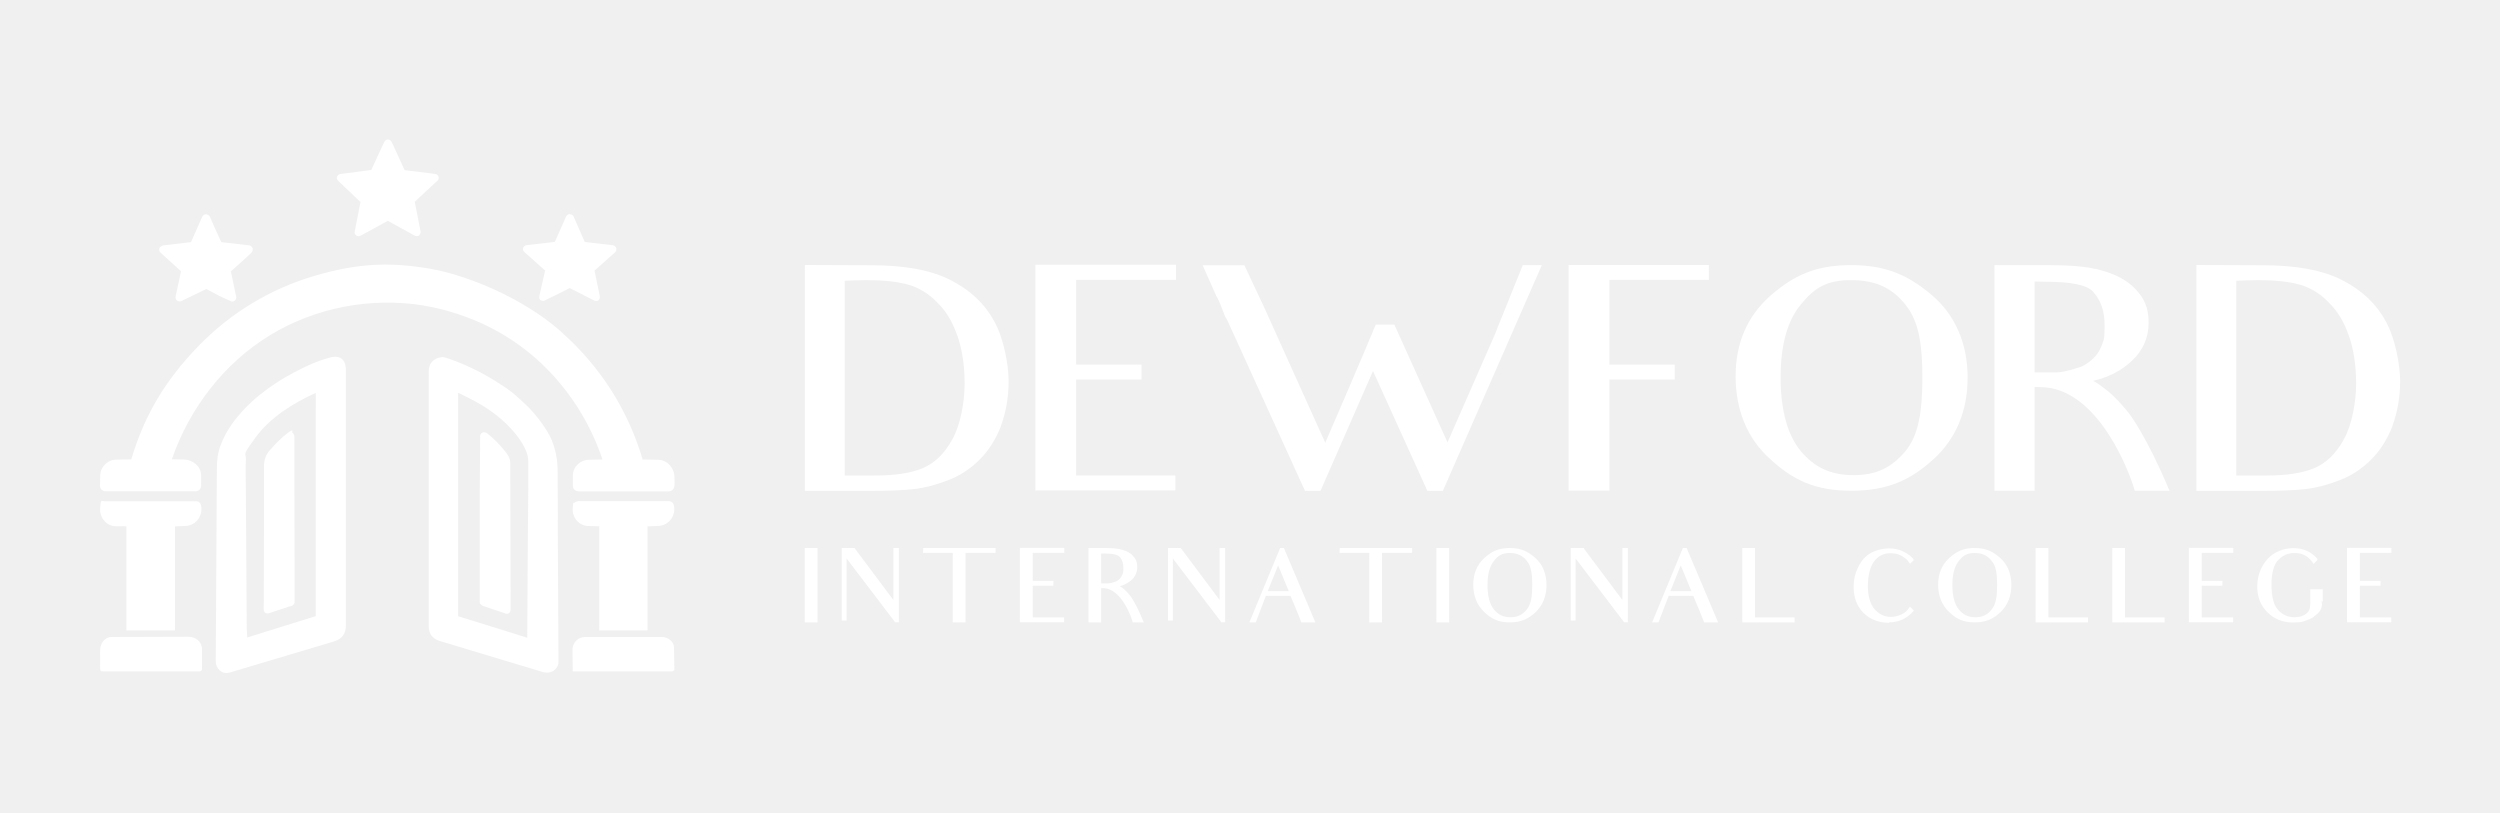
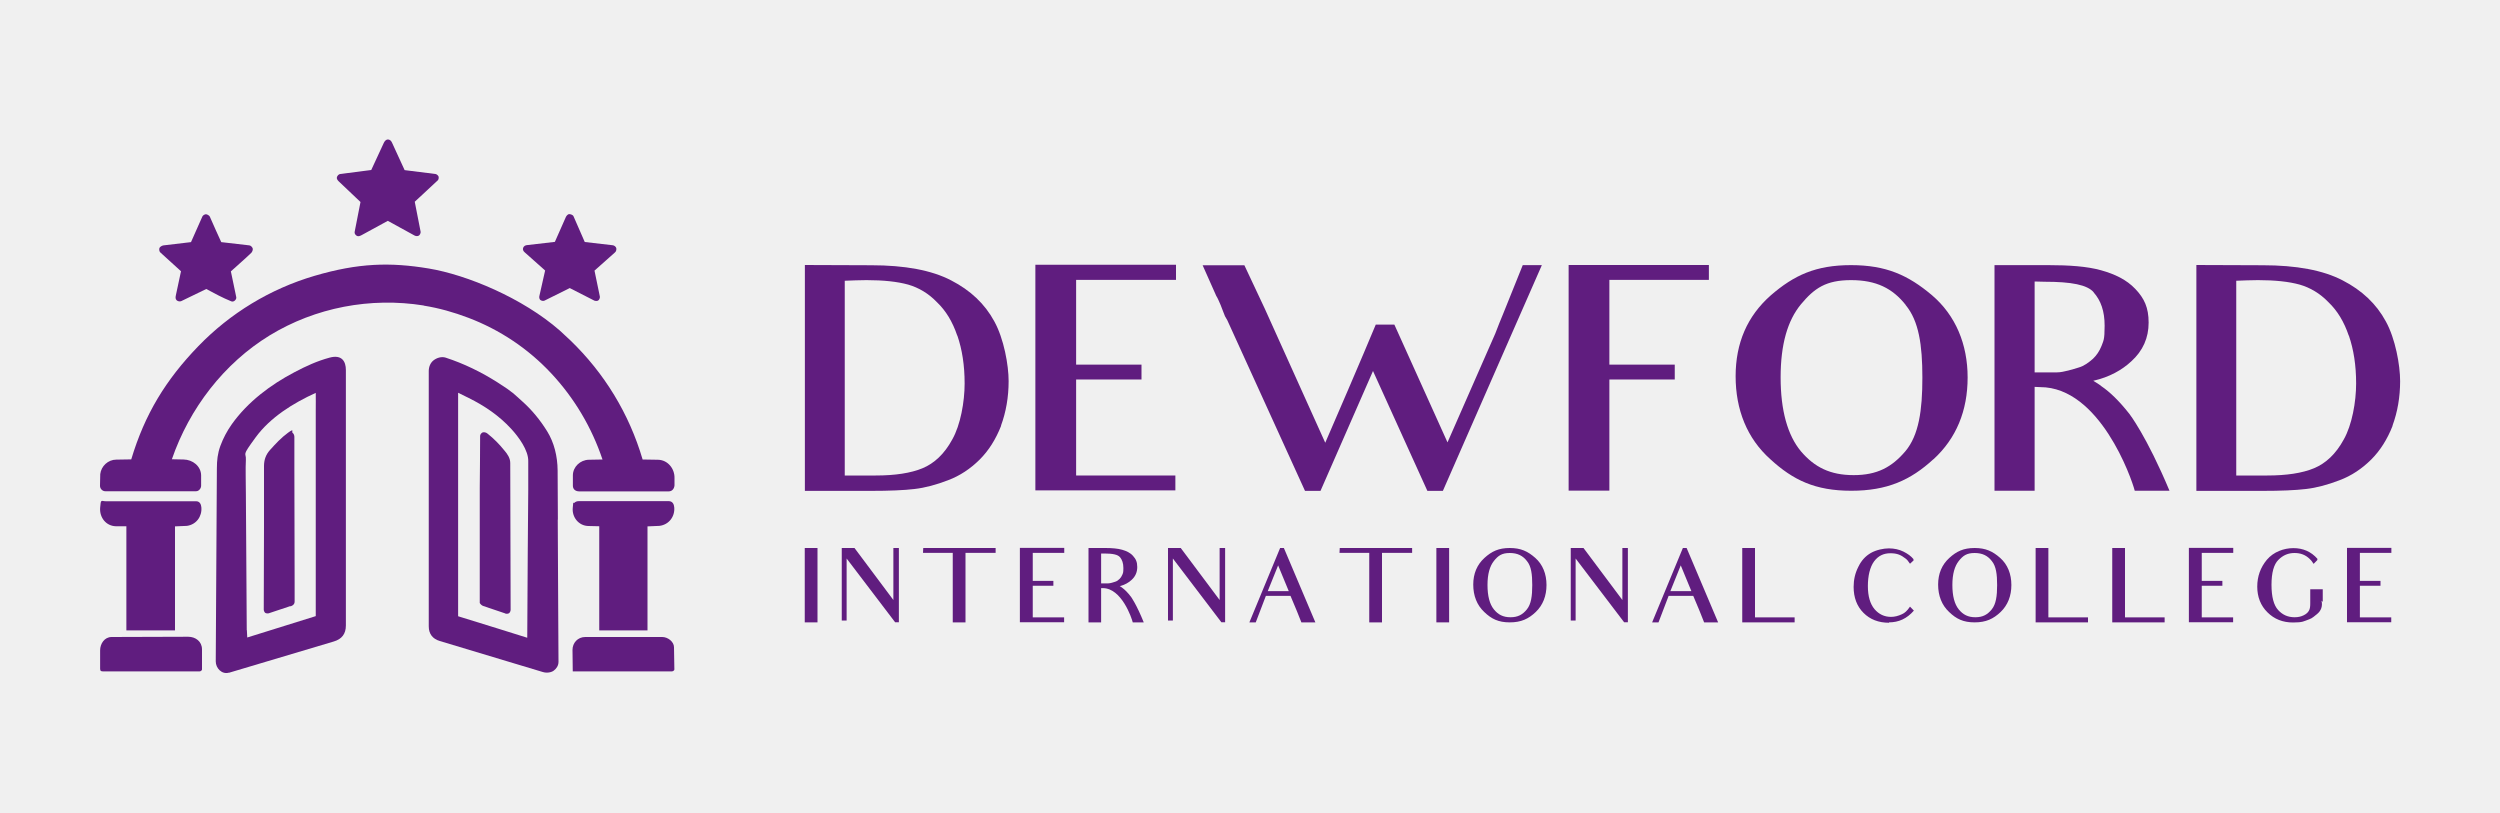
<svg xmlns="http://www.w3.org/2000/svg" id="Layer_1" version="1.1" viewBox="0 0 2000 650">
  <defs>
    <style>
      .st0 {
-         fill: #fff;
+         fill: #601d7f;
      }
    </style>
  </defs>
  <g>
    <path class="st0" d="M339,244.4c-42.5-6.8-86.6,1.5-123.4,24-36.4,22.3-64.1,58.3-78.1,99l9.4.2c7.2.1,13.9,5.3,14,12.7v8.3c0,2-1.7,4.4-4.1,4.4h-72.5c-2.5,0-4.4-2.2-4.3-4.5l.2-9.2c.7-6.4,6.3-11.6,12.8-11.6l12-.2c10.8-36.1,27.6-63.6,53.6-90.5,25.6-26.5,57.6-45.9,92.9-56.3s60.8-11,91.5-5.9,75.2,23.7,104.8,49.6l8.4,7.8c27.3,26.3,47.1,58.7,57.9,95.4l12.2.2c7.9.1,13.5,7.1,13.3,14.7v5.8c-.2,2.5-1.8,4.8-4.6,4.8h-71.7c-2.8,0-5-1.6-5-4.5v-8.3c0-6.8,5.9-12.4,12.8-12.5l10.9-.2c-8.6-25.6-22.5-49.1-41-68.9s-41.1-34.9-66.4-44.5c-11.6-4.4-23.2-7.7-35.6-9.7h0Z" />
    <path class="st0" d="M183.2,538.1c-5.7,1.7-10.7-3.6-10.6-9.1l.9-154.2c0-6.5.6-12.1,2.8-18.1s5.3-11.9,9.2-17.4c12.7-17.8,30.9-31.5,50.2-41.6,9.1-4.8,18-8.9,28-11.6s13,3.3,13,9.9v204.4c0,6.8-3.3,10.9-9.7,12.8l-83.8,25h0ZM197.5,504.2l.3,5.8,54.8-17.1v-164.5c.1,0,0-14.1,0-14.1-18.1,8.2-36.4,19.6-48.1,35.6s-7.4,11.4-7.8,18.1,0,17.8,0,27l.3,45.7.4,63.4h.1Z" />
    <path class="st0" d="M446.2,415.7l.4,78.2.2,35.6c0,3.1-1.8,5.5-3.8,7s-5.6,2.1-8.8,1.1l-82.4-24.8c-5.7-1.7-8.8-5.7-8.8-11.7v-204.2c0-3.6,1.4-6.7,3.8-8.6s6.2-3.3,9.7-2.2c14.7,4.8,28.4,11.5,41.5,19.8s13.2,9.4,19.5,14.9c8,7.1,14.6,15.2,20.2,24.2s8.3,20,8.4,31.4l.2,39.3h-.1ZM422.2,441.9l.4-50.2v-22.7c.2-8.7-7.6-19.4-13.8-26.1-9.6-10.4-21.1-18.2-33.8-24.5l-8.5-4.2v178.8l32.3,10,23,7.2.4-68.3h0Z" />
    <path class="st0" d="M518,421.2v83.1h-38.6v-83.3c-.1,0-8.8-.2-8.8-.2-7.7-.2-13.1-7.1-12.4-14.5s.2-3,1.2-4,2.3-1.4,3.8-1.4h71.7c3.1,0,4.3,2.4,4.5,5,.6,7.4-4.3,13.9-11.9,14.8l-9.5.4h0Z" />
    <path class="st0" d="M139.9,504.3h-38.8v-83.3h-8.4c-7.9-.2-13.1-7-12.6-14.6s1-5.4,4.4-5.4h72.4c3,0,4,2.6,4.2,4.9.6,7.3-4.1,13.8-11.6,14.8l-9.5.4v83.2h0Z" />
    <path class="st0" d="M310.2,176.7l-20.9,11.4c-1.2.6-2.6,1.3-3.8.6s-2-1.9-1.8-3.1l4.7-24-17.3-16.4c-1-.9-1.9-2.2-1.6-3.4s1.5-2.5,2.7-2.6l24.8-3.2,10-21.6c.6-1.4,1.7-2.6,2.9-2.8,1.8-.2,3,.9,3.7,2.5l10.1,22,24.7,3.1c.9.1,2.1,1.2,2.4,1.9s.2,2.4-.5,3.1l-18.5,17.2,4.7,24c.2,1-.7,2.6-1.3,3-1.1.7-2.4.6-3.6,0l-21.3-11.7h-.1Z" />
    <path class="st0" d="M185.1,241.1c-7.1-2.9-13.4-6.3-20.1-9.9l-20,9.7c-1.2.6-3.1,0-3.8-.8-1-1.1-.8-2.5-.5-3.9l4.1-19.2-16.6-15.1c-.9-.8-1-2.8-.6-3.6s1.8-1.8,3.2-2l22-2.6,9.1-20.5c.4-1,2.1-1.9,3-1.8s2.5,1,2.9,1.8l5.1,11.5,4.1,9,22.5,2.6c1.2.1,2.5,1.6,2.7,2.6s-.4,2.7-1.3,3.5l-4.5,4.2-11.7,10.5,4.3,20.6c.4,1.8-1.9,4.2-3.9,3.4Z" />
    <path class="st0" d="M455.9,230.4l-20.3,10.1c-.9.5-2.5.1-3.3-.5s-1.1-2.2-.8-3.2l4.6-20.4-16.3-14.5c-1.1-.9-1.8-2.2-1.3-3.6s1.8-2.1,3-2.2l22.4-2.6,8.8-19.9c.5-1.1,1.6-2.2,2.5-2.3s3.1.5,3.6,1.7l9,20.6,22.4,2.6c1.2.1,2.5,1.2,2.8,2.2s0,2.8-1.1,3.6l-16.3,14.5,4.3,20.8c.2,1.2-.7,2.8-1.5,3.2s-2.6.4-3.7-.4l-18.8-9.6h0Z" />
    <path class="st0" d="M159.7,537.1h-77.5c-.6,0-1.5-.2-1.7-.5s-.4-1.1-.4-1.6v-14.8c0-5.1,3.4-10.6,9.2-10.6l61.2-.2c6,0,11.1,3.8,11.1,10.1v16.1c0,.5-.9,1.5-1.8,1.5h-.1Z" />
    <path class="st0" d="M539.5,535.6c0,.7-1.1,1.5-1.9,1.5h-79.4l-.2-17.2c0-5.6,4.2-10.3,10.2-10.3h61.6c4.5,0,9.4,3.8,9.4,8.2l.3,17.9h0Z" />
    <path class="st0" d="M232.2,484.9l-17.1,5.7c-.8.3-2.3.1-2.9-.3s-1.2-1.7-1.2-2.6l.2-66.1v-49.1c.1-4.9,1.5-8.8,4.8-12.5,4.5-5,8.9-9.8,14.4-13.8,5.5-4,2.7-.6,3.6,0s1.5,2,1.5,3.3v25.8l.2,91v14.6c.1,2.3-1.2,3.5-3.3,4.2l-.2-.2Z" />
    <path class="st0" d="M404.1,490.7l-17.5-5.9c-.9-.3-2.2-1.3-2.8-2.4v-92c.1,0,.3-41.7.3-41.7,0-1.2,1.2-2.5,2.1-2.8s2.7,0,3.7.9c5.2,4.1,9.6,8.6,13.7,13.7,2.4,2.8,4.6,6,4.6,10l.3,117.3c0,1.1-.6,2.2-1.2,2.7s-2.2.7-3.2.3h0Z" />
  </g>
  <g>
    <g>
      <path class="st0" d="M765.9,268.5c3.8,11.1,5.8,23.7,5.8,38.3s-3.3,33.2-9.9,44.8c-6.3,11.6-14.4,19.1-23.8,23s-22,5.8-37.4,5.8h-24.8v-155.8c5.6-.2,11.6-.5,17.4-.5,13.6,0,24.8,1.2,33.4,3.6,8.3,2.4,16.2,7,23,14.1,7.1,6.8,12.4,15.5,16.2,26.7h0ZM800.8,340.5c4-10.9,6.1-22.8,6.1-35.6s-3.8-33.9-11.4-47.7c-7.6-14.1-19.2-25-34.6-32.9-15.7-8.2-37.2-12.1-63.9-12.1,0,0-8.6,0-53.1-.2v180.7h52.6c14.9,0,26.8-.5,35.1-1.5,8.6-1,17.4-3.4,26.8-7,9.6-3.6,17.9-9.2,25.3-16.5,7.3-7.3,12.9-16.2,17.2-27.1h0Z" />
      <path class="st0" d="M940.8,223.9v-12.1h-112.5v180.5h112v-11.9h-79.4v-76.8h52.3v-11.9h-52.3v-67.8h79.9Z" />
      <path class="st0" d="M1233.4,212.1h-15.2l-15.9,39.5c-1.8,4.1-3.8,9.4-6.1,15.3l-38.2,87-42.5-94.2h-14.9s-11.9,28.8-40.4,94.5l-48.3-107.1-16.4-34.9h-33.4l10.9,24.5c1.3,1.9,2.3,4.8,3.5,7.3,1.5,3.6,2.5,6.8,3.5,9l1.8,3.1,62.2,136.6h12.4l42-95.9,43.5,95.9h12.4l53.6-122.3,25.5-58.1v-.2Z" />
      <path class="st0" d="M1367.1,223.9v-11.9h-112.2v180.5h32.6v-88.9h52.3v-11.9h-52.3v-67.8h79.6Z" />
      <path class="st0" d="M1524.5,244c10.6,12.8,13.4,32,13.4,58.1s-2.8,46-13.6,58.9c-10.9,12.8-22.7,19.1-41.4,19.1s-31.3-6.3-42.2-19.1c-10.6-12.8-16.2-32.5-16.2-59.1s5.6-45.5,16.2-58.4c10.9-13.1,20.2-19.4,40.2-19.4s33.1,6.5,43.7,19.9h0ZM1546.8,367.4c18.2-16.7,27.3-38.8,27.3-65.4s-9.6-49.7-28.6-65.9c-19-16-36.6-24-64.7-24s-45.5,8-64.2,24.2c-18.7,16.5-28.1,38-28.1,64.7s9.1,49.7,27.8,66.4c18.2,16.7,35.9,25.2,64.7,25.2s47.5-8.5,65.7-25.2h0Z" />
      <path class="st0" d="M1674.9,233.9c5.8,6.5,8.8,15,8.8,26.7s-1,11.9-2.5,16.2c-1.8,4.4-4,7.5-6.8,10.2-3.3,2.9-7.1,5.8-11.4,7-2.5.7-5.3,1.7-8.3,2.4s-6.1,1.5-9.1,1.5h-17.9v-72.7l8.1.2c21.2,0,34.1,2.4,39.2,8.5h0ZM1674.7,304.6c12.9-2.9,23-8.7,30.3-15.5,9.4-8.5,13.9-18.9,13.9-31s-3.5-19.4-10.6-26.9-16.4-11.9-27.5-15-25.3-4.1-42.5-4.1h-42.7v180.5h32.1v-83.1l4.5.2c47.5,0,73,72.7,75.6,82.9h27.8c-18.4-43.9-32.1-61.5-32.1-61.5-8.6-10.9-15.9-17.7-22.2-22-2.3-1.9-4.5-3.1-6.6-4.4h0Z" />
      <path class="st0" d="M1879.1,268.5c3.8,11.1,5.8,23.7,5.8,38.3s-3.3,33.2-9.9,44.8c-6.3,11.6-14.4,19.1-23.8,23s-22,5.8-37.4,5.8h-24.8v-155.8c5.6-.2,11.6-.5,17.4-.5,13.6,0,24.8,1.2,33.4,3.6,8.3,2.4,16.2,7,23,14.1,7.1,6.8,12.4,15.5,16.2,26.7h.1ZM1914,340.5c4-10.9,6.1-22.8,6.1-35.6s-3.8-33.9-11.4-47.7c-7.6-14.1-19.2-25-34.6-32.9-15.7-8.2-37.2-12.1-63.9-12.1,0,0-8.6,0-53.1-.2v180.7h52.6c14.9,0,26.8-.5,35.1-1.5,8.6-1,17.4-3.4,26.8-7,9.6-3.6,17.9-9.2,25.3-16.5,7.3-7.3,12.9-16.2,17.2-27.1h0Z" />
    </g>
    <g>
      <path class="st0" d="M654,497.9v-59.5h-10.2v59.5h10.2Z" />
      <path class="st0" d="M719.1,497.9v-59.5h-4.4v41.6l-31.1-41.6h-10.2v58h3.9v-49.6l38.8,51h3Z" />
      <path class="st0" d="M796.5,442.3v-3.9h-57.9l-.2,3.9h23.8v55.6h10.2v-55.6h24.1Z" />
      <path class="st0" d="M851.4,442.3v-4h-35.5v59.5h35.4v-3.9h-25.1v-25.3h16.5v-3.9h-16.5v-22.4h25.2,0Z" />
      <path class="st0" d="M895.9,445.6c1.8,2.2,2.8,4.9,2.8,8.8s-.3,3.9-.8,5.3c-.6,1.4-1.3,2.5-2.2,3.4-1,1-2.2,1.9-3.6,2.3-.8.2-1.7.6-2.6.8s-1.9.5-2.9.5h-5.7v-23.9h2.6c6.7,0,10.8.9,12.4,2.9h0ZM895.8,468.9c4.1-1,7.3-2.9,9.6-5.1,3-2.8,4.4-6.2,4.4-10.2s-1.1-6.4-3.4-8.9c-2.2-2.5-5.2-3.9-8.7-4.9s-8-1.4-13.4-1.4h-13.5v59.5h10.1v-27.4h1.4c15,0,23.1,24,23.9,27.4h8.8c-5.8-14.4-10.1-20.3-10.1-20.3-2.7-3.6-5-5.8-7-7.3-.7-.6-1.4-1-2.1-1.4h0Z" />
      <path class="st0" d="M980.1,497.9v-59.5h-4.4v41.6l-31.1-41.6h-10.2v58h3.9v-49.6l38.8,51h3Z" />
      <path class="st0" d="M1031,472.9h-16.8l8.3-20.6,8.5,20.6ZM1052.3,497.9l-25.2-59.5h-3l-24.6,59.5h5.1l8.1-21.2h19.7l4.2,10s1.3,3,4.5,11.2h11.2Z" />
      <path class="st0" d="M1129.7,442.3v-3.9h-57.9l-.2,3.9h23.8v55.6h10.2v-55.6h24.1Z" />
      <path class="st0" d="M1159.3,497.9v-59.5h-10.2v59.5h10.2Z" />
      <path class="st0" d="M1221.6,448.9c3.4,4.2,4.2,10.5,4.2,19.2s-.9,15.2-4.3,19.4-7.2,6.3-13.1,6.3-9.9-2.1-13.3-6.3-5.1-10.7-5.1-19.5,1.8-15,5.1-19.2c3.4-4.3,6.4-6.4,12.7-6.4s10.5,2.2,13.8,6.5h0ZM1228.6,489.6c5.7-5.5,8.6-12.8,8.6-21.6s-3-16.4-9-21.7c-6-5.3-11.6-7.9-20.4-7.9s-14.4,2.6-20.3,8-8.9,12.5-8.9,21.3,2.9,16.4,8.8,21.9c5.7,5.5,11.3,8.3,20.4,8.3s15-2.8,20.8-8.3Z" />
      <path class="st0" d="M1302.3,497.9v-59.5h-4.4v41.6l-31.1-41.6h-10.2v58h3.9v-49.6l38.8,51h3,0Z" />
      <path class="st0" d="M1353.1,472.9h-16.8l8.3-20.6,8.5,20.6ZM1374.5,497.9l-25.2-59.5h-3l-24.6,59.5h5.1l8.1-21.2h19.7l4.2,10s1.3,3,4.5,11.2h11.2Z" />
      <path class="st0" d="M1435.7,497.9v-4h-31.7v-55.5h-10.2v59.5h41.9,0Z" />
      <path class="st0" d="M1511.1,497.9c7.9,0,14.4-3,20-9.4l-3.1-3.2c-2.3,3.4-4.2,5.1-6.5,6.1-3,1.4-5.9,2.1-8.7,2.1-5.3,0-9.7-2.1-13.2-6.2-3.5-4.2-5.3-10.3-5.3-18.5s1.7-15.2,4.9-19.6c3.3-4.5,7.6-6.6,13.1-6.6s8.5,1.4,12.1,4.2c1.1.8,2.1,1.9,3.6,4.2l2.9-2.7-.2-1.1c-1.9-2.3-4.5-4.2-7.9-5.9s-7.4-2.6-11.7-2.6-10,1.2-14.3,3.6c-4.4,2.5-7.8,6.2-10.2,11.3-2.5,4.9-3.7,10.2-3.7,15.9,0,8.5,2.6,15.5,7.9,20.8,5.3,5.3,12.1,7.9,20.4,7.9v-.3Z" />
      <path class="st0" d="M1593.5,448.9c3.4,4.2,4.2,10.5,4.2,19.2s-.9,15.2-4.3,19.4-7.2,6.3-13.1,6.3-9.9-2.1-13.3-6.3-5.1-10.7-5.1-19.5,1.8-15,5.1-19.2c3.4-4.3,6.4-6.4,12.7-6.4s10.5,2.2,13.8,6.5h0ZM1600.5,489.6c5.7-5.5,8.6-12.8,8.6-21.6s-3-16.4-9-21.7c-6-5.3-11.6-7.9-20.4-7.9s-14.4,2.6-20.3,8-8.9,12.5-8.9,21.3,2.9,16.4,8.8,21.9c5.7,5.5,11.3,8.3,20.4,8.3s15-2.8,20.8-8.3Z" />
      <path class="st0" d="M1670.4,497.9v-4h-31.7v-55.5h-10.2v59.5h41.9,0Z" />
      <path class="st0" d="M1731.7,497.9v-4h-31.7v-55.5h-10.2v59.5h41.9,0Z" />
      <path class="st0" d="M1786.6,442.3v-4h-35.5v59.5h35.4v-3.9h-25.1v-25.3h16.5v-3.9h-16.5v-22.4h25.2Z" />
      <path class="st0" d="M1853.8,491.1c2.9-2.4,4.5-6,3.4-10.6l1,1v-10.1h-10v11.2c0,2.5-.2,4.4-1,5.8-.7,1.4-2,2.7-4.2,3.8s-4.6,1.6-7.3,1.6c-5.3,0-9.7-1.9-13.2-5.8-3.5-3.8-5.3-10.5-5.3-20.2s1.9-16.4,5.5-19.9c3.7-3.8,8-5.5,12.9-5.5s8.8,1.5,12.1,4.7c1,.9,1.8,1.8,3.2,4l3-3.1v-1c-5.1-5.8-11.6-8.5-19.2-8.5s-15.9,3-21.2,9.3c-5.1,6.1-7.7,13.3-7.7,21.5s2.7,15.2,8.2,20.6c5.4,5.4,12.3,8.1,20.4,8.1s8.5-1,13.3-2.7c1.8-.6,4.1-2.5,6-4.1h0Z" />
      <path class="st0" d="M1913.1,442.3v-4h-35.5v59.5h35.4v-3.9h-25.1v-25.3h16.5v-3.9h-16.5v-22.4h25.2Z" />
    </g>
  </g>
</svg>
